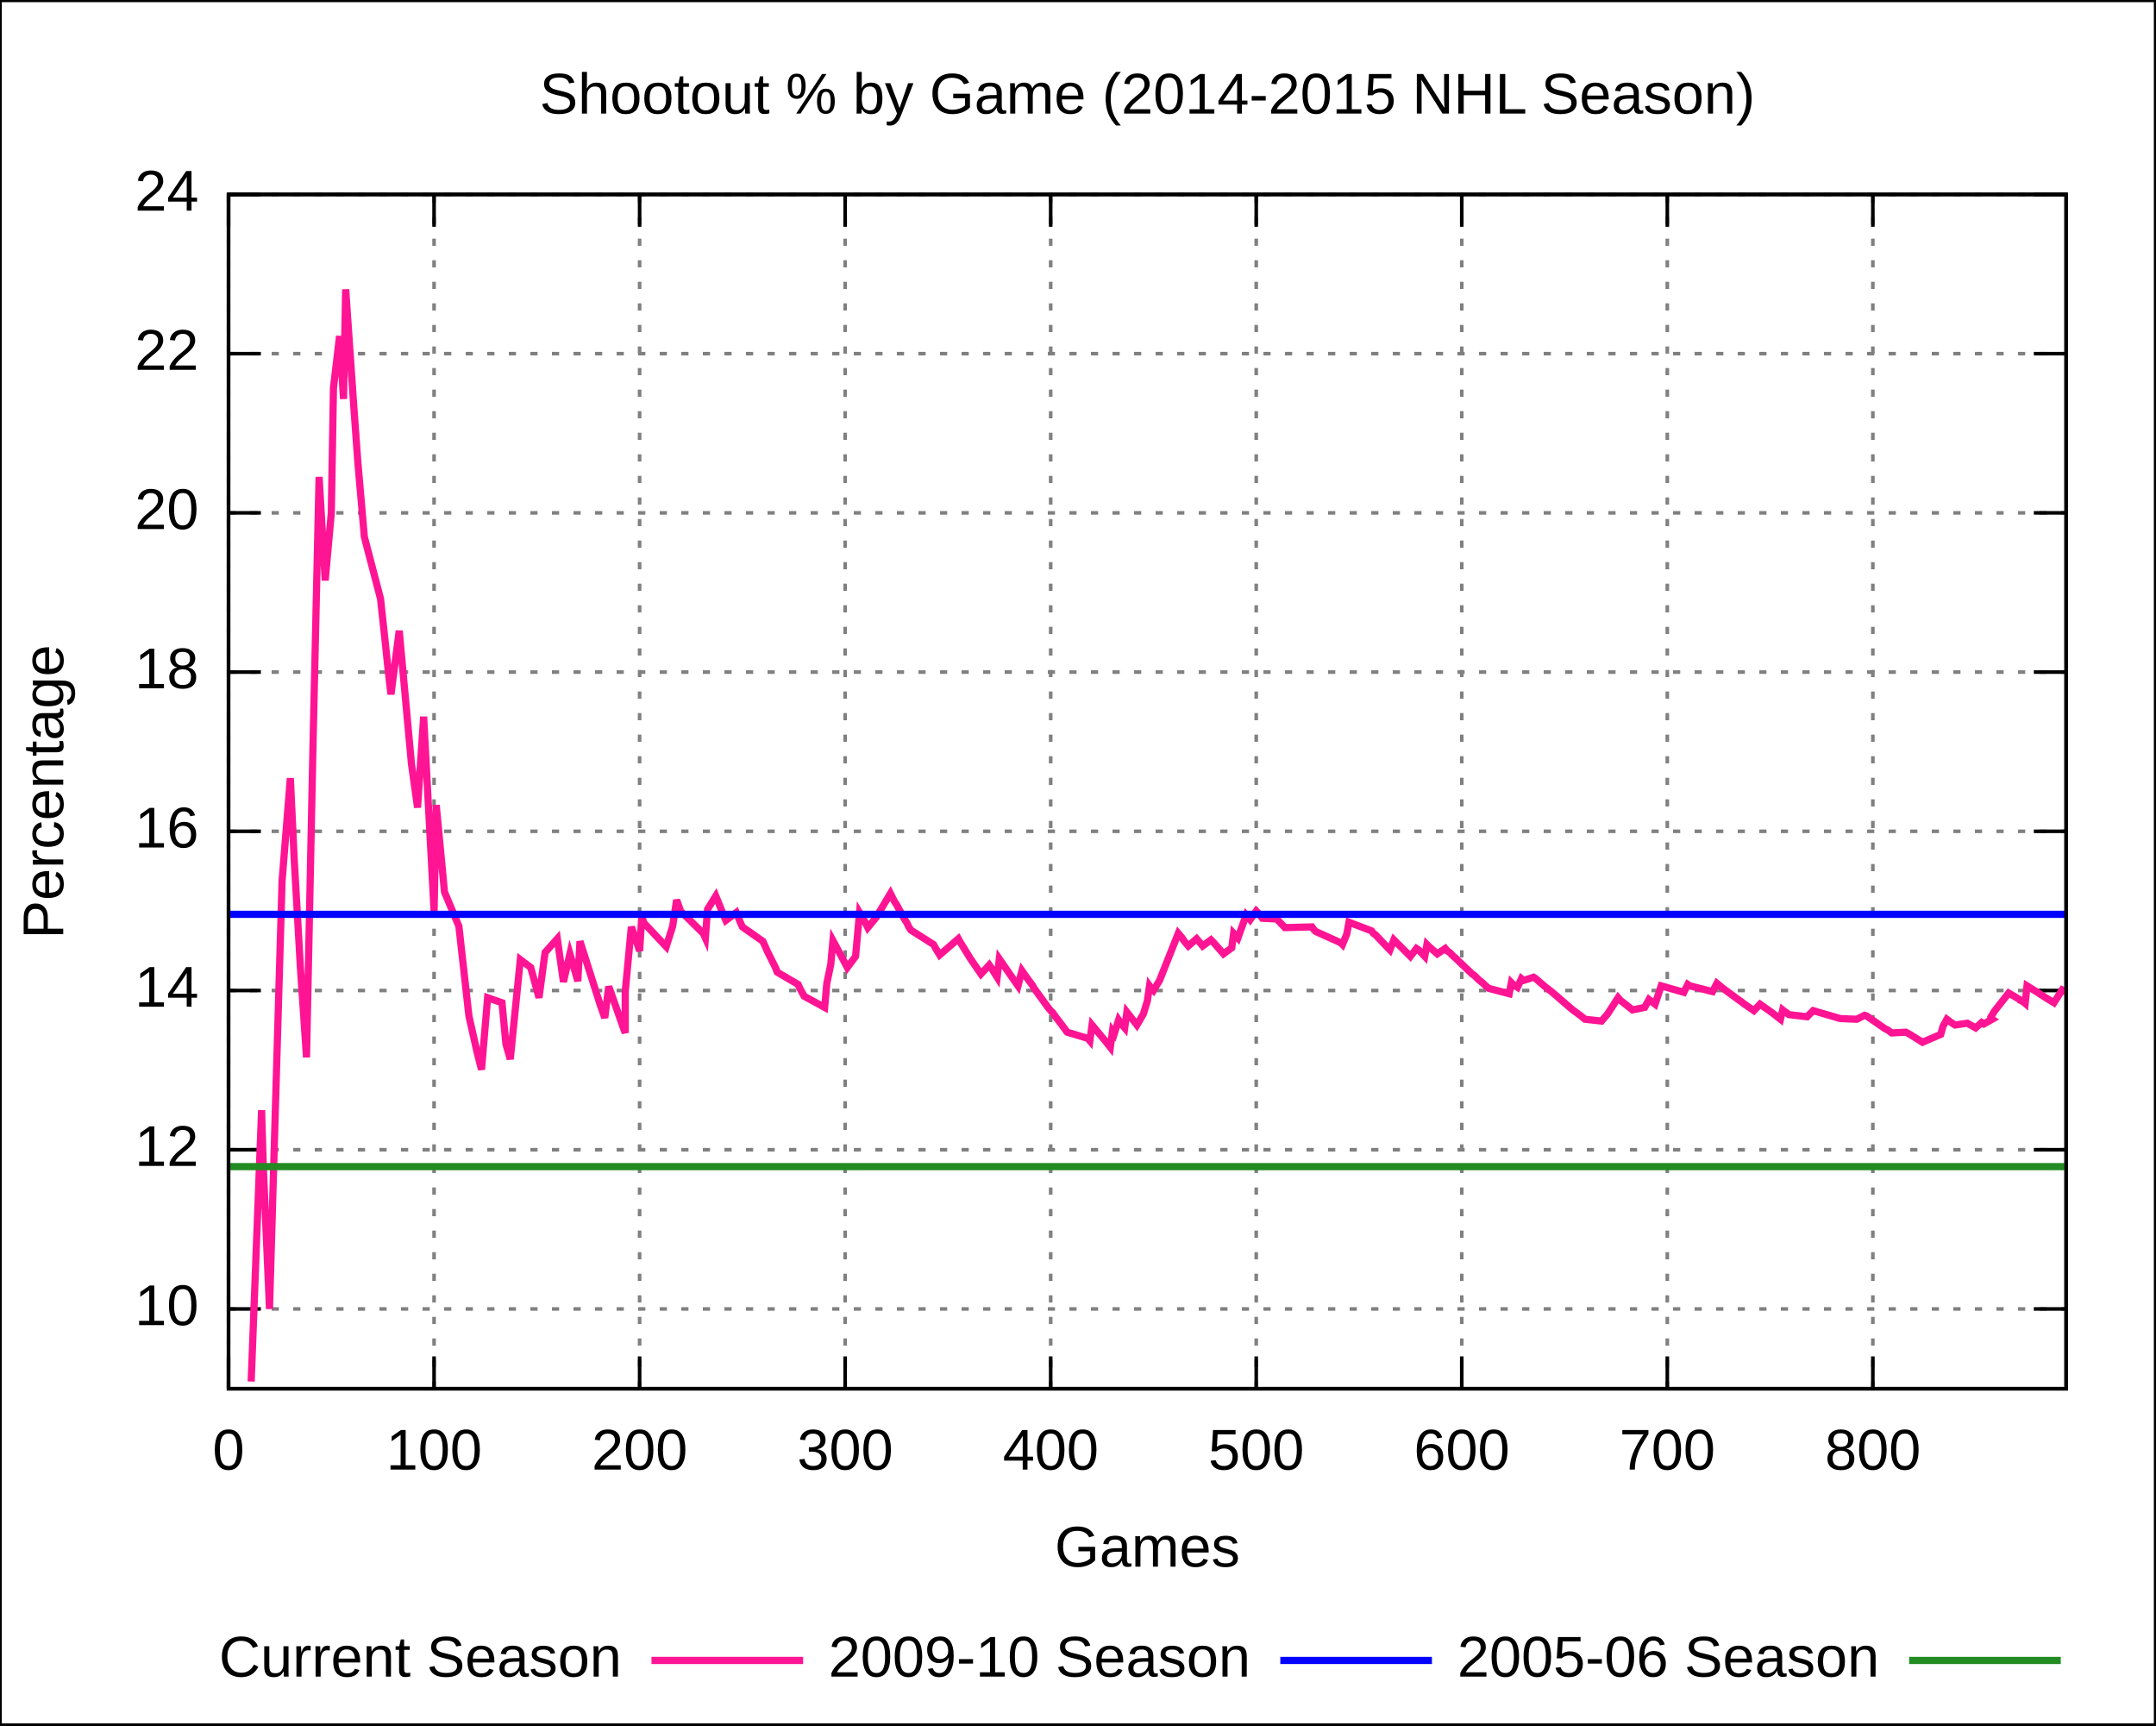
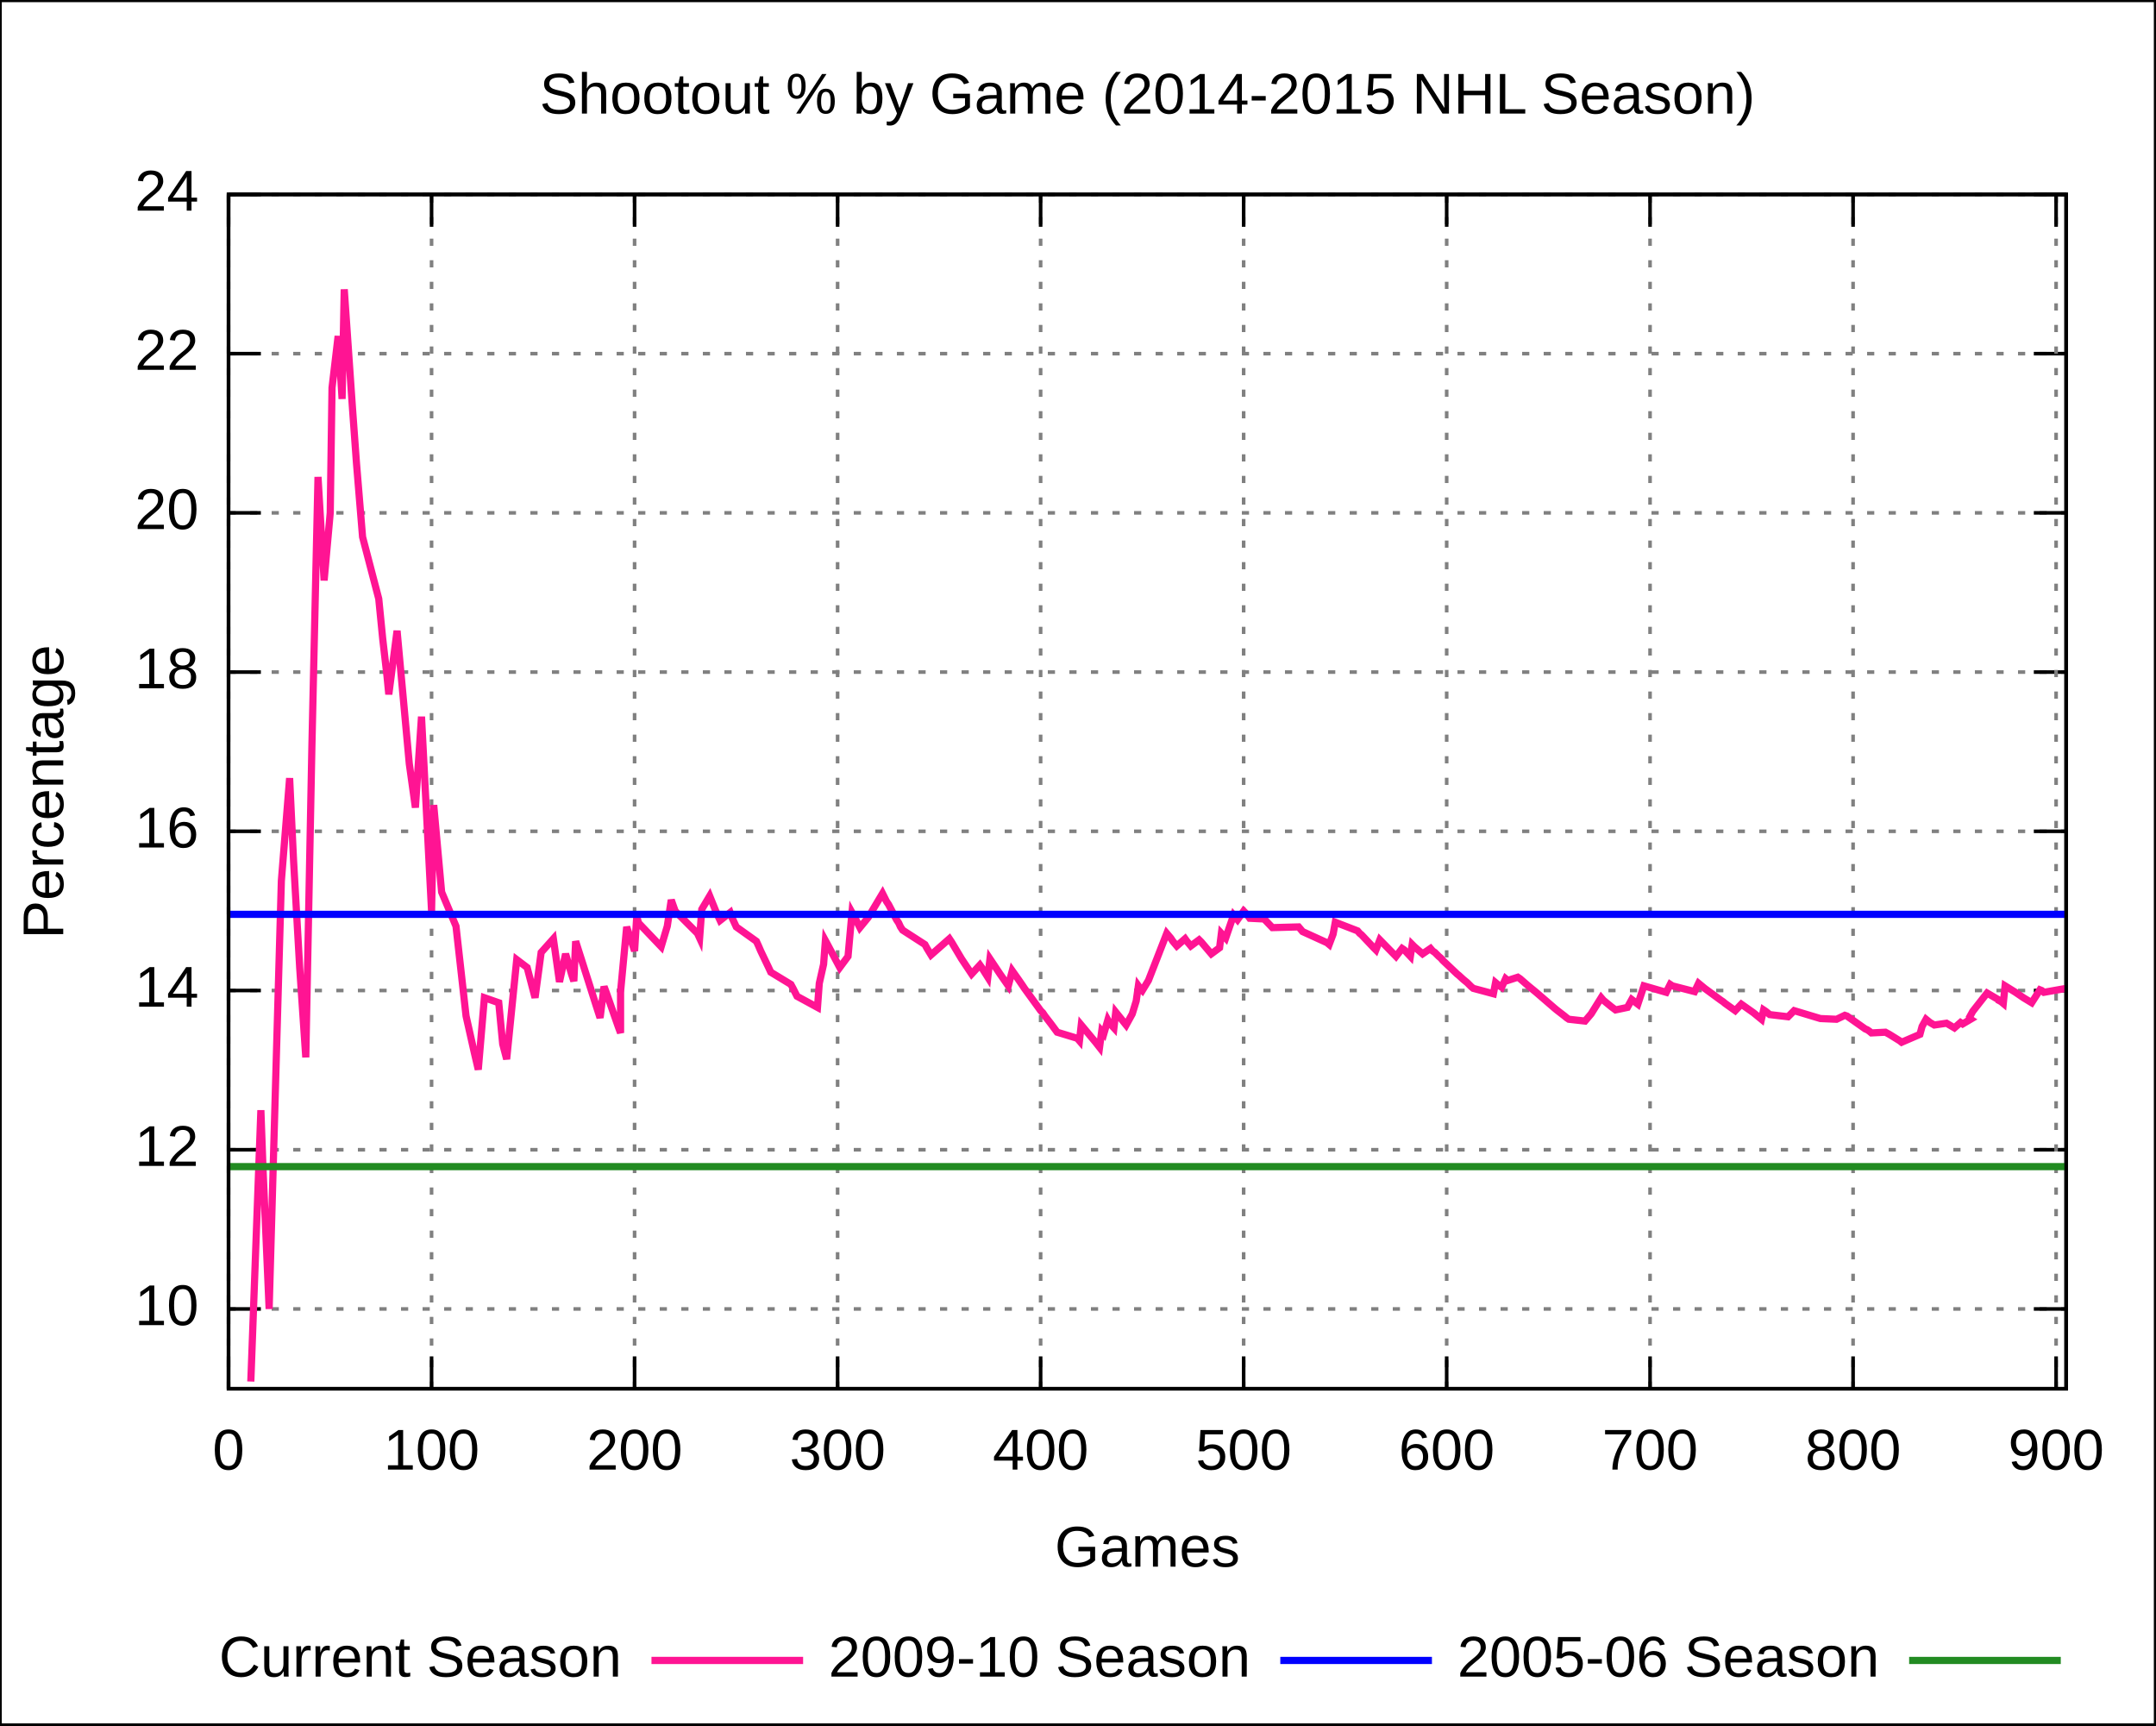
<svg xmlns="http://www.w3.org/2000/svg" xmlns:xlink="http://www.w3.org/1999/xlink" width="600" height="480" viewBox="0 0 600 480">
  <g id="gnuplot_canvas">
    <rect x="0" y="0" width="600" height="480" fill="none" />
    <defs>
      <circle id="gpDot" r="0.5" stroke-width="0.5" />
      <path id="gpPt0" stroke-width="0.222" stroke="currentColor" d="M-1,0 h2 M0,-1 v2" />
      <path id="gpPt1" stroke-width="0.222" stroke="currentColor" d="M-1,-1 L1,1 M1,-1 L-1,1" />
      <path id="gpPt2" stroke-width="0.222" stroke="currentColor" d="M-1,0 L1,0 M0,-1 L0,1 M-1,-1 L1,1 M-1,1 L1,-1" />
      <rect id="gpPt3" stroke-width="0.222" stroke="currentColor" x="-1" y="-1" width="2" height="2" />
      <rect id="gpPt4" stroke-width="0.222" stroke="currentColor" fill="currentColor" x="-1" y="-1" width="2" height="2" />
      <circle id="gpPt5" stroke-width="0.222" stroke="currentColor" cx="0" cy="0" r="1" />
      <use xlink:href="#gpPt5" id="gpPt6" fill="currentColor" stroke="none" />
      <path id="gpPt7" stroke-width="0.222" stroke="currentColor" d="M0,-1.33 L-1.33,0.67 L1.33,0.67 z" />
      <use xlink:href="#gpPt7" id="gpPt8" fill="currentColor" stroke="none" />
      <use xlink:href="#gpPt7" id="gpPt9" stroke="currentColor" transform="rotate(180)" />
      <use xlink:href="#gpPt9" id="gpPt10" fill="currentColor" stroke="none" />
      <use xlink:href="#gpPt3" id="gpPt11" stroke="currentColor" transform="rotate(45)" />
      <use xlink:href="#gpPt11" id="gpPt12" fill="currentColor" stroke="none" />
    </defs>
    <g style="fill:none; color:white; stroke:currentColor; stroke-width:1.00; stroke-linecap:butt; stroke-linejoin:miter">
</g>
    <g style="fill:none; color:black; stroke:currentColor; stroke-width:1.00; stroke-linecap:butt; stroke-linejoin:miter">
      <g style="stroke:none; shape-rendering:crispEdges">
        <polygon fill="rgb(255, 255, 255)" points="0.0,480.0 599.9,480.0 599.9,0.1 0.0,0.1 " />
      </g>
      <path stroke="black" d="M0.0,480.0 L0.0,0.1 L599.9,0.1 L599.9,480.0 L0.0,480.0  " />
    </g>
    <g style="fill:none; color:gray; stroke:currentColor; stroke-width:1.00; stroke-linecap:butt; stroke-linejoin:miter">
      <path stroke="gray" stroke-dasharray=" 2,4" class="gridline" d="M63.6,364.2 L575.0,364.2  " />
    </g>
    <g style="fill:none; color:black; stroke:currentColor; stroke-width:1.00; stroke-linecap:butt; stroke-linejoin:miter">
      <path stroke="black" d="M63.6,364.2 L72.6,364.2 M575.0,364.2 L566.0,364.2  " />
      <g transform="translate(55.3,368.7)" style="stroke:none; fill:black; font-family:Arial; font-size:12.00pt; text-anchor:end">
        <text> 10</text>
      </g>
    </g>
    <g style="fill:none; color:gray; stroke:currentColor; stroke-width:1.00; stroke-linecap:butt; stroke-linejoin:miter">
      <path stroke="gray" stroke-dasharray=" 2,4" class="gridline" d="M63.6,319.9 L575.0,319.9  " />
    </g>
    <g style="fill:none; color:black; stroke:currentColor; stroke-width:1.00; stroke-linecap:butt; stroke-linejoin:miter">
      <path stroke="black" d="M63.6,319.9 L72.6,319.9 M575.0,319.9 L566.0,319.9  " />
      <g transform="translate(55.3,324.4)" style="stroke:none; fill:black; font-family:Arial; font-size:12.00pt; text-anchor:end">
        <text> 12</text>
      </g>
    </g>
    <g style="fill:none; color:gray; stroke:currentColor; stroke-width:1.00; stroke-linecap:butt; stroke-linejoin:miter">
      <path stroke="gray" stroke-dasharray=" 2,4" class="gridline" d="M63.6,275.6 L575.0,275.6  " />
    </g>
    <g style="fill:none; color:black; stroke:currentColor; stroke-width:1.00; stroke-linecap:butt; stroke-linejoin:miter">
      <path stroke="black" d="M63.6,275.6 L72.6,275.6 M575.0,275.6 L566.0,275.6  " />
      <g transform="translate(55.3,280.1)" style="stroke:none; fill:black; font-family:Arial; font-size:12.00pt; text-anchor:end">
        <text> 14</text>
      </g>
    </g>
    <g style="fill:none; color:gray; stroke:currentColor; stroke-width:1.00; stroke-linecap:butt; stroke-linejoin:miter">
      <path stroke="gray" stroke-dasharray=" 2,4" class="gridline" d="M63.6,231.3 L575.0,231.3  " />
    </g>
    <g style="fill:none; color:black; stroke:currentColor; stroke-width:1.00; stroke-linecap:butt; stroke-linejoin:miter">
      <path stroke="black" d="M63.6,231.3 L72.6,231.3 M575.0,231.3 L566.0,231.3  " />
      <g transform="translate(55.3,235.8)" style="stroke:none; fill:black; font-family:Arial; font-size:12.00pt; text-anchor:end">
        <text> 16</text>
      </g>
    </g>
    <g style="fill:none; color:gray; stroke:currentColor; stroke-width:1.00; stroke-linecap:butt; stroke-linejoin:miter">
      <path stroke="gray" stroke-dasharray=" 2,4" class="gridline" d="M63.6,187.0 L575.0,187.0  " />
    </g>
    <g style="fill:none; color:black; stroke:currentColor; stroke-width:1.00; stroke-linecap:butt; stroke-linejoin:miter">
      <path stroke="black" d="M63.6,187.0 L72.6,187.0 M575.0,187.0 L566.0,187.0  " />
      <g transform="translate(55.3,191.5)" style="stroke:none; fill:black; font-family:Arial; font-size:12.00pt; text-anchor:end">
        <text> 18</text>
      </g>
    </g>
    <g style="fill:none; color:gray; stroke:currentColor; stroke-width:1.00; stroke-linecap:butt; stroke-linejoin:miter">
      <path stroke="gray" stroke-dasharray=" 2,4" class="gridline" d="M63.6,142.7 L575.0,142.7  " />
    </g>
    <g style="fill:none; color:black; stroke:currentColor; stroke-width:1.00; stroke-linecap:butt; stroke-linejoin:miter">
      <path stroke="black" d="M63.6,142.7 L72.6,142.7 M575.0,142.7 L566.0,142.7  " />
      <g transform="translate(55.3,147.2)" style="stroke:none; fill:black; font-family:Arial; font-size:12.00pt; text-anchor:end">
        <text> 20</text>
      </g>
    </g>
    <g style="fill:none; color:gray; stroke:currentColor; stroke-width:1.00; stroke-linecap:butt; stroke-linejoin:miter">
      <path stroke="gray" stroke-dasharray=" 2,4" class="gridline" d="M63.6,98.4 L575.0,98.4  " />
    </g>
    <g style="fill:none; color:black; stroke:currentColor; stroke-width:1.00; stroke-linecap:butt; stroke-linejoin:miter">
      <path stroke="black" d="M63.6,98.4 L72.6,98.4 M575.0,98.4 L566.0,98.4  " />
      <g transform="translate(55.3,102.9)" style="stroke:none; fill:black; font-family:Arial; font-size:12.00pt; text-anchor:end">
        <text> 22</text>
      </g>
    </g>
    <g style="fill:none; color:gray; stroke:currentColor; stroke-width:1.00; stroke-linecap:butt; stroke-linejoin:miter">
      <path stroke="gray" stroke-dasharray=" 2,4" class="gridline" d="M63.6,54.1 L575.0,54.1  " />
    </g>
    <g style="fill:none; color:black; stroke:currentColor; stroke-width:1.00; stroke-linecap:butt; stroke-linejoin:miter">
      <path stroke="black" d="M63.6,54.1 L72.6,54.1 M575.0,54.1 L566.0,54.1  " />
      <g transform="translate(55.3,58.6)" style="stroke:none; fill:black; font-family:Arial; font-size:12.00pt; text-anchor:end">
        <text> 24</text>
      </g>
    </g>
    <g style="fill:none; color:gray; stroke:currentColor; stroke-width:1.00; stroke-linecap:butt; stroke-linejoin:miter">
      <path stroke="gray" stroke-dasharray=" 2,4" class="gridline" d="M63.6,386.4 L63.6,54.1  " />
    </g>
    <g style="fill:none; color:black; stroke:currentColor; stroke-width:1.00; stroke-linecap:butt; stroke-linejoin:miter">
      <path stroke="black" d="M63.6,386.4 L63.6,377.4 M63.6,54.1 L63.6,63.1  " />
      <g transform="translate(63.6,408.9)" style="stroke:none; fill:black; font-family:Arial; font-size:12.00pt; text-anchor:middle">
        <text> 0</text>
      </g>
    </g>
    <g style="fill:none; color:gray; stroke:currentColor; stroke-width:1.00; stroke-linecap:butt; stroke-linejoin:miter">
-       <path stroke="gray" stroke-dasharray=" 2,4" class="gridline" d="M120.8,386.4 L120.8,54.1  " />
-     </g>
-     <g style="fill:none; color:black; stroke:currentColor; stroke-width:1.00; stroke-linecap:butt; stroke-linejoin:miter">
-       <path stroke="black" d="M120.8,386.4 L120.8,377.4 M120.8,54.1 L120.8,63.1  " />
-       <g transform="translate(120.8,408.9)" style="stroke:none; fill:black; font-family:Arial; font-size:12.00pt; text-anchor:middle">
+       <path stroke="gray" stroke-dasharray=" 2,4" class="gridline" d="M120.1,386.4 L120.1,54.1  " />
+     </g>
+     <g style="fill:none; color:black; stroke:currentColor; stroke-width:1.00; stroke-linecap:butt; stroke-linejoin:miter">
+       <path stroke="black" d="M120.1,386.4 L120.1,377.4 M120.1,54.1 L120.1,63.1  " />
+       <g transform="translate(120.1,408.9)" style="stroke:none; fill:black; font-family:Arial; font-size:12.00pt; text-anchor:middle">
        <text> 100</text>
      </g>
    </g>
    <g style="fill:none; color:gray; stroke:currentColor; stroke-width:1.00; stroke-linecap:butt; stroke-linejoin:miter">
-       <path stroke="gray" stroke-dasharray=" 2,4" class="gridline" d="M178.0,386.4 L178.0,54.1  " />
-     </g>
-     <g style="fill:none; color:black; stroke:currentColor; stroke-width:1.00; stroke-linecap:butt; stroke-linejoin:miter">
-       <path stroke="black" d="M178.0,386.4 L178.0,377.4 M178.0,54.1 L178.0,63.1  " />
-       <g transform="translate(178.0,408.9)" style="stroke:none; fill:black; font-family:Arial; font-size:12.00pt; text-anchor:middle">
+       <path stroke="gray" stroke-dasharray=" 2,4" class="gridline" d="M176.6,386.4 L176.6,54.1  " />
+     </g>
+     <g style="fill:none; color:black; stroke:currentColor; stroke-width:1.00; stroke-linecap:butt; stroke-linejoin:miter">
+       <path stroke="black" d="M176.6,386.4 L176.6,377.4 M176.6,54.1 L176.6,63.1  " />
+       <g transform="translate(176.6,408.9)" style="stroke:none; fill:black; font-family:Arial; font-size:12.00pt; text-anchor:middle">
        <text> 200</text>
      </g>
    </g>
    <g style="fill:none; color:gray; stroke:currentColor; stroke-width:1.00; stroke-linecap:butt; stroke-linejoin:miter">
-       <path stroke="gray" stroke-dasharray=" 2,4" class="gridline" d="M235.2,386.4 L235.2,54.1  " />
-     </g>
-     <g style="fill:none; color:black; stroke:currentColor; stroke-width:1.00; stroke-linecap:butt; stroke-linejoin:miter">
-       <path stroke="black" d="M235.2,386.4 L235.2,377.4 M235.2,54.1 L235.2,63.1  " />
-       <g transform="translate(235.2,408.9)" style="stroke:none; fill:black; font-family:Arial; font-size:12.00pt; text-anchor:middle">
+       <path stroke="gray" stroke-dasharray=" 2,4" class="gridline" d="M233.1,386.4 L233.1,54.1  " />
+     </g>
+     <g style="fill:none; color:black; stroke:currentColor; stroke-width:1.00; stroke-linecap:butt; stroke-linejoin:miter">
+       <path stroke="black" d="M233.1,386.4 L233.1,377.4 M233.1,54.1 L233.1,63.1  " />
+       <g transform="translate(233.1,408.9)" style="stroke:none; fill:black; font-family:Arial; font-size:12.00pt; text-anchor:middle">
        <text> 300</text>
      </g>
    </g>
    <g style="fill:none; color:gray; stroke:currentColor; stroke-width:1.00; stroke-linecap:butt; stroke-linejoin:miter">
-       <path stroke="gray" stroke-dasharray=" 2,4" class="gridline" d="M292.4,386.4 L292.4,54.1  " />
-     </g>
-     <g style="fill:none; color:black; stroke:currentColor; stroke-width:1.00; stroke-linecap:butt; stroke-linejoin:miter">
-       <path stroke="black" d="M292.4,386.4 L292.4,377.4 M292.4,54.1 L292.4,63.1  " />
-       <g transform="translate(292.4,408.9)" style="stroke:none; fill:black; font-family:Arial; font-size:12.00pt; text-anchor:middle">
+       <path stroke="gray" stroke-dasharray=" 2,4" class="gridline" d="M289.6,386.4 L289.6,54.1  " />
+     </g>
+     <g style="fill:none; color:black; stroke:currentColor; stroke-width:1.00; stroke-linecap:butt; stroke-linejoin:miter">
+       <path stroke="black" d="M289.6,386.4 L289.6,377.4 M289.6,54.1 L289.6,63.1  " />
+       <g transform="translate(289.6,408.9)" style="stroke:none; fill:black; font-family:Arial; font-size:12.00pt; text-anchor:middle">
        <text> 400</text>
      </g>
    </g>
    <g style="fill:none; color:gray; stroke:currentColor; stroke-width:1.00; stroke-linecap:butt; stroke-linejoin:miter">
-       <path stroke="gray" stroke-dasharray=" 2,4" class="gridline" d="M349.6,386.4 L349.6,54.1  " />
-     </g>
-     <g style="fill:none; color:black; stroke:currentColor; stroke-width:1.00; stroke-linecap:butt; stroke-linejoin:miter">
-       <path stroke="black" d="M349.6,386.4 L349.6,377.4 M349.6,54.1 L349.6,63.1  " />
-       <g transform="translate(349.6,408.9)" style="stroke:none; fill:black; font-family:Arial; font-size:12.00pt; text-anchor:middle">
+       <path stroke="gray" stroke-dasharray=" 2,4" class="gridline" d="M346.1,386.4 L346.1,54.1  " />
+     </g>
+     <g style="fill:none; color:black; stroke:currentColor; stroke-width:1.00; stroke-linecap:butt; stroke-linejoin:miter">
+       <path stroke="black" d="M346.1,386.4 L346.1,377.4 M346.1,54.1 L346.1,63.1  " />
+       <g transform="translate(346.1,408.9)" style="stroke:none; fill:black; font-family:Arial; font-size:12.00pt; text-anchor:middle">
        <text> 500</text>
      </g>
    </g>
    <g style="fill:none; color:gray; stroke:currentColor; stroke-width:1.00; stroke-linecap:butt; stroke-linejoin:miter">
-       <path stroke="gray" stroke-dasharray=" 2,4" class="gridline" d="M406.8,386.4 L406.8,54.1  " />
-     </g>
-     <g style="fill:none; color:black; stroke:currentColor; stroke-width:1.00; stroke-linecap:butt; stroke-linejoin:miter">
-       <path stroke="black" d="M406.8,386.4 L406.8,377.4 M406.8,54.1 L406.8,63.1  " />
-       <g transform="translate(406.8,408.9)" style="stroke:none; fill:black; font-family:Arial; font-size:12.00pt; text-anchor:middle">
+       <path stroke="gray" stroke-dasharray=" 2,4" class="gridline" d="M402.6,386.4 L402.6,54.1  " />
+     </g>
+     <g style="fill:none; color:black; stroke:currentColor; stroke-width:1.00; stroke-linecap:butt; stroke-linejoin:miter">
+       <path stroke="black" d="M402.6,386.4 L402.6,377.4 M402.6,54.1 L402.6,63.1  " />
+       <g transform="translate(402.6,408.9)" style="stroke:none; fill:black; font-family:Arial; font-size:12.00pt; text-anchor:middle">
        <text> 600</text>
      </g>
    </g>
    <g style="fill:none; color:gray; stroke:currentColor; stroke-width:1.00; stroke-linecap:butt; stroke-linejoin:miter">
-       <path stroke="gray" stroke-dasharray=" 2,4" class="gridline" d="M464.0,386.4 L464.0,54.1  " />
-     </g>
-     <g style="fill:none; color:black; stroke:currentColor; stroke-width:1.00; stroke-linecap:butt; stroke-linejoin:miter">
-       <path stroke="black" d="M464.0,386.4 L464.0,377.4 M464.0,54.1 L464.0,63.1  " />
-       <g transform="translate(464.0,408.9)" style="stroke:none; fill:black; font-family:Arial; font-size:12.00pt; text-anchor:middle">
+       <path stroke="gray" stroke-dasharray=" 2,4" class="gridline" d="M459.2,386.4 L459.2,54.1  " />
+     </g>
+     <g style="fill:none; color:black; stroke:currentColor; stroke-width:1.00; stroke-linecap:butt; stroke-linejoin:miter">
+       <path stroke="black" d="M459.2,386.4 L459.2,377.4 M459.2,54.1 L459.2,63.1  " />
+       <g transform="translate(459.2,408.9)" style="stroke:none; fill:black; font-family:Arial; font-size:12.00pt; text-anchor:middle">
        <text> 700</text>
      </g>
    </g>
    <g style="fill:none; color:gray; stroke:currentColor; stroke-width:1.00; stroke-linecap:butt; stroke-linejoin:miter">
-       <path stroke="gray" stroke-dasharray=" 2,4" class="gridline" d="M521.2,386.4 L521.2,54.1  " />
-     </g>
-     <g style="fill:none; color:black; stroke:currentColor; stroke-width:1.00; stroke-linecap:butt; stroke-linejoin:miter">
-       <path stroke="black" d="M521.2,386.4 L521.2,377.4 M521.2,54.1 L521.2,63.1  " />
-       <g transform="translate(521.2,408.9)" style="stroke:none; fill:black; font-family:Arial; font-size:12.00pt; text-anchor:middle">
+       <path stroke="gray" stroke-dasharray=" 2,4" class="gridline" d="M515.7,386.4 L515.7,54.1  " />
+     </g>
+     <g style="fill:none; color:black; stroke:currentColor; stroke-width:1.00; stroke-linecap:butt; stroke-linejoin:miter">
+       <path stroke="black" d="M515.7,386.4 L515.7,377.4 M515.7,54.1 L515.7,63.1  " />
+       <g transform="translate(515.7,408.9)" style="stroke:none; fill:black; font-family:Arial; font-size:12.00pt; text-anchor:middle">
        <text> 800</text>
+       </g>
+     </g>
+     <g style="fill:none; color:gray; stroke:currentColor; stroke-width:1.00; stroke-linecap:butt; stroke-linejoin:miter">
+       <path stroke="gray" stroke-dasharray=" 2,4" class="gridline" d="M572.2,386.4 L572.2,54.1  " />
+     </g>
+     <g style="fill:none; color:black; stroke:currentColor; stroke-width:1.00; stroke-linecap:butt; stroke-linejoin:miter">
+       <path stroke="black" d="M572.2,386.4 L572.2,377.4 M572.2,54.1 L572.2,63.1  " />
+       <g transform="translate(572.2,408.9)" style="stroke:none; fill:black; font-family:Arial; font-size:12.00pt; text-anchor:middle">
+         <text> 900</text>
      </g>
      <path stroke="black" d="M63.6,54.1 L63.6,386.4 L575.0,386.4 L575.0,54.1 L63.6,54.1 Z  " />
      <g transform="translate(17.6,220.3) rotate(270)" style="stroke:none; fill:black; font-family:Arial; font-size:12.00pt; text-anchor:middle">
        <text>Percentage</text>
      </g>
      <g transform="translate(319.3,435.9)" style="stroke:none; fill:black; font-family:Arial; font-size:12.00pt; text-anchor:middle">
        <text>Games</text>
      </g>
      <g transform="translate(319.3,31.6)" style="stroke:none; fill:black; font-family:Arial; font-size:12.00pt; text-anchor:middle">
        <text>Shootout % by Game (2014-2015 NHL Season)</text>
      </g>
    </g>
    <g id="gnuplot_plot_1">
      <g style="fill:none; color:white; stroke:black; stroke-width:2.00; stroke-linecap:butt; stroke-linejoin:miter">
</g>
      <g style="fill:none; color:red; stroke:currentColor; stroke-width:2.00; stroke-linecap:butt; stroke-linejoin:miter">
        <g transform="translate(173.0,466.5)" style="stroke:none; fill:black; font-family:Arial; font-size:12.00pt; text-anchor:end">
          <text>Current Season</text>
        </g>
-         <path stroke="rgb(255,  20, 147)" d="M181.3,462.0 L223.5,462.0 M69.9,384.4 L72.8,308.9 L73.3,325.3 L75.0,364.2 L78.5,245.1 L80.8,216.5    L81.9,239.5 L83.6,269.2 L85.3,294.2 L87.1,207.6 L88.8,132.7 L90.5,161.5 L92.2,142.7 L92.8,107.9    L94.5,93.5 L95.6,111.0 L96.2,80.5 L98.5,113.7 L99.6,128.8 L101.4,149.4 L105.9,166.6 L107.1,177.7    L108.2,188.1 L108.8,193.2 L111.1,175.5 L114.5,212.5 L116.2,224.7 L117.9,199.4 L120.8,253.5 L121.4,224.0    L123.7,248.2 L127.7,257.7 L130.5,282.7 L132.8,292.9 L134.0,297.6 L135.7,277.6 L139.7,279.0 L140.8,290.5    L142.0,294.7 L144.8,267.0 L147.7,269.2 L150.0,277.6 L151.7,265.0 L155.1,261.2 L156.8,273.2 L158.6,265.4    L159.7,269.2 L160.3,271.2 L160.8,273.0 L161.4,261.9 L167.1,279.8 L168.3,283.2 L169.4,274.5 L170.0,276.1    L173.4,285.8 L174.0,287.4 L174.0,275.9 L175.7,257.9 L176.9,261.2 L178.0,264.6 L178.6,255.0 L179.2,256.8    L185.4,263.4 L187.2,257.7 L188.3,250.4 L189.4,253.5 L195.7,259.7 L196.3,261.0 L196.9,253.0 L199.2,249.3    L200.9,253.5 L202.0,256.1 L204.9,253.9 L205.5,255.3 L206.0,256.6 L206.6,257.9 L212.3,261.9 L212.9,263.2    L213.5,264.6 L215.8,269.2 L216.3,270.5 L222.1,273.9 L222.6,275.0 L223.8,277.2 L229.5,280.3 L230.1,273.6    L231.2,268.3 L231.8,261.7 L232.4,262.8 L235.8,269.2 L238.1,266.1 L239.2,253.9 L240.4,255.9 L241.5,258.1    L243.8,255.3 L247.8,248.6 L248.9,250.8 L249.5,251.7 L251.8,255.9 L252.4,256.8 L252.9,257.9 L253.5,258.8    L259.8,262.8 L260.4,263.9 L261.5,265.7 L266.7,261.2 L267.2,262.1 L270.1,266.8 L273.0,271.0 L275.3,268.5    L275.8,269.2 L277.5,271.9 L278.1,266.8 L281.0,271.0 L283.3,274.3 L284.4,270.1 L286.1,272.5 L287.3,274.1    L287.8,275.0 L291.8,280.5 L292.4,281.2 L293.0,281.8 L293.6,282.7 L295.3,284.9 L297.0,287.2 L302.7,288.9    L303.3,289.6 L303.9,285.2 L307.9,290.0 L309.0,291.4 L309.6,286.9 L310.1,287.6 L311.3,283.8 L311.9,284.7    L313.0,286.0 L313.6,281.6 L316.4,285.2 L318.2,282.1 L319.3,278.5 L319.9,274.3 L320.4,275.0 L321.0,275.6    L322.7,272.8 L327.9,259.7 L329.0,261.0 L329.6,261.9 L330.7,263.2 L333.0,261.2 L333.6,261.9 L334.2,262.6    L334.7,263.2 L337.0,261.5 L337.6,262.1 L340.5,265.4 L342.8,263.7 L343.3,259.7 L344.5,261.0 L346.8,254.6    L347.9,255.9 L349.6,253.5 L350.2,254.1 L350.8,254.8 L351.3,255.5 L355.3,255.7 L357.6,258.1 L365.1,257.9    L365.6,258.6 L366.2,259.2 L373.1,262.3 L373.6,262.8 L374.8,259.9 L375.4,256.6 L381.7,259.0 L382.2,259.7    L382.8,260.1 L386.2,263.7 L386.8,264.3 L387.9,261.5 L392.5,266.1 L394.2,263.9 L394.8,264.3 L396.5,266.1    L397.1,262.8 L397.7,263.4 L400.0,265.4 L402.2,263.9 L402.8,264.6 L403.4,265.0 L404.5,266.1 L405.1,266.6    L405.7,267.2 L409.7,271.0 L410.3,271.4 L411.4,272.5 L412.5,273.4 L413.7,274.5 L414.3,275.0 L420.0,276.5    L420.6,273.4 L421.1,273.9 L421.7,274.3 L422.3,274.7 L423.4,272.3 L424.0,272.8 L426.8,271.9 L427.4,272.3    L429.7,274.3 L432.0,276.1 L437.1,280.5 L437.7,281.0 L440.0,282.7 L440.6,283.2 L441.1,283.6 L445.7,284.1    L447.4,282.1 L450.3,277.6 L450.9,278.3 L453.2,280.1 L454.3,281.0 L457.7,280.3 L458.9,278.1 L460.6,279.4    L462.3,274.3 L468.6,276.1 L469.7,273.9 L470.3,274.3 L476.6,275.9 L477.8,273.6 L479.5,275.0 L484.0,278.3    L484.6,278.7 L485.2,279.2 L488.1,281.2 L489.8,279.4 L493.2,281.8 L495.5,283.6 L496.1,281.0 L496.6,281.4    L497.2,281.8 L497.8,282.3 L502.9,282.9 L504.6,281.2 L512.1,283.4 L516.7,283.6 L518.9,282.5 L519.5,282.7    L524.7,286.3 L525.2,286.5 L525.8,286.9 L526.4,287.4 L530.4,287.2 L531.5,287.8 L534.4,289.6 L535.0,290.0    L540.1,287.8 L540.7,285.6 L541.8,283.6 L543.0,284.5 L544.1,285.2 L547.5,284.7 L549.8,286.0 L551.5,284.5    L552.1,284.9 L554.4,283.6 L553.3,282.9 L553.8,283.4 L555.0,281.4 L559.0,276.3 L562.4,278.3 L561.8,278.1    L563.0,278.7 L563.6,279.2 L564.1,274.3 L567.0,276.1 L569.3,277.6 L571.6,279.0 L573.9,275.4 L574.4,275.6    L575.0,276.1  " />
+         <path stroke="rgb(255,  20, 147)" d="M181.3,462.0 L223.5,462.0 M69.8,384.4 L72.6,308.9 L73.2,325.3 L74.9,364.2 L78.3,245.1 L80.6,216.5    L81.7,239.5 L83.4,269.2 L85.1,294.2 L86.8,207.6 L88.5,132.7 L90.2,161.5 L91.9,142.7 L92.4,107.9    L94.1,93.5 L95.2,111.0 L95.8,80.5 L98.1,113.7 L99.2,128.8 L100.9,149.4 L105.4,166.6 L106.5,177.7    L107.7,188.1 L108.2,193.2 L110.5,175.5 L113.9,212.5 L115.6,224.7 L117.3,199.4 L120.1,253.5 L120.7,224.0    L122.9,248.2 L126.9,257.7 L129.7,282.7 L132.0,292.9 L133.1,297.6 L134.8,277.6 L138.8,279.0 L139.9,290.5    L141.0,294.7 L143.8,267.0 L146.7,269.2 L148.9,277.6 L150.6,265.0 L154.0,261.2 L155.7,273.2 L157.4,265.4    L158.5,269.2 L159.1,271.2 L159.7,273.0 L160.2,261.9 L165.9,279.8 L167.0,283.2 L168.1,274.5 L168.7,276.1    L172.1,285.8 L172.7,287.4 L172.7,275.9 L174.4,257.9 L175.5,261.2 L176.6,264.6 L177.2,255.0 L177.7,256.8    L184.0,263.4 L185.7,257.7 L186.8,250.4 L187.9,253.5 L194.1,259.7 L194.7,261.0 L195.3,253.0 L197.5,249.3    L199.2,253.5 L200.4,256.1 L203.2,253.9 L203.7,255.3 L204.3,256.6 L204.9,257.9 L210.5,261.9 L211.1,263.2    L211.7,264.6 L213.9,269.2 L214.5,270.5 L220.1,273.9 L220.7,275.0 L221.8,277.2 L227.5,280.3 L228.0,273.6    L229.2,268.3 L229.7,261.7 L230.3,262.8 L233.7,269.2 L236.0,266.1 L237.1,253.9 L238.2,255.9 L239.3,258.1    L241.6,255.3 L245.6,248.6 L246.7,250.8 L247.3,251.7 L249.5,255.9 L250.1,256.8 L250.6,257.9 L251.2,258.8    L257.4,262.8 L258.0,263.9 L259.1,265.7 L264.2,261.2 L264.8,262.1 L267.6,266.8 L270.4,271.0 L272.7,268.5    L273.2,269.2 L274.9,271.9 L275.5,266.8 L278.3,271.0 L280.6,274.3 L281.7,270.1 L283.4,272.5 L284.5,274.1    L285.1,275.0 L289.1,280.5 L289.6,281.2 L290.2,281.8 L290.8,282.7 L292.5,284.9 L294.2,287.2 L299.8,288.9    L300.4,289.6 L300.9,285.2 L304.9,290.0 L306.0,291.4 L306.6,286.9 L307.2,287.6 L308.3,283.8 L308.8,284.7    L310.0,286.0 L310.5,281.6 L313.4,285.2 L315.1,282.1 L316.2,278.5 L316.8,274.3 L317.3,275.0 L317.9,275.6    L319.6,272.8 L324.7,259.7 L325.8,261.0 L326.4,261.9 L327.5,263.2 L329.8,261.2 L330.3,261.9 L330.9,262.6    L331.4,263.2 L333.7,261.5 L334.3,262.1 L337.1,265.4 L339.4,263.7 L339.9,259.7 L341.1,261.0 L343.3,254.6    L344.4,255.9 L346.1,253.5 L346.7,254.1 L347.3,254.8 L347.8,255.5 L351.8,255.7 L354.1,258.1 L361.4,257.9    L362.0,258.6 L362.5,259.2 L369.3,262.3 L369.9,262.8 L371.0,259.9 L371.6,256.6 L377.8,259.0 L378.4,259.7    L378.9,260.1 L382.3,263.7 L382.9,264.3 L384.0,261.5 L388.5,266.1 L390.2,263.9 L390.8,264.3 L392.5,266.1    L393.0,262.8 L393.6,263.4 L395.9,265.4 L398.1,263.9 L398.7,264.6 L399.3,265.0 L400.4,266.1 L401.0,266.6    L401.5,267.2 L405.5,271.0 L406.0,271.4 L407.2,272.5 L408.3,273.4 L409.4,274.5 L410.0,275.0 L415.6,276.5    L416.2,273.4 L416.8,273.9 L417.3,274.3 L417.9,274.7 L419.0,272.3 L419.6,272.8 L422.4,271.9 L423.0,272.3    L425.3,274.3 L427.5,276.1 L432.6,280.5 L433.2,281.0 L435.4,282.7 L436.0,283.2 L436.6,283.6 L441.1,284.1    L442.8,282.1 L445.6,277.6 L446.2,278.3 L448.4,280.1 L449.6,281.0 L452.9,280.3 L454.1,278.1 L455.8,279.4    L457.5,274.3 L463.7,276.1 L464.8,273.9 L465.4,274.3 L471.6,275.9 L472.7,273.6 L474.4,275.0 L478.9,278.3    L479.5,278.7 L480.1,279.2 L482.9,281.2 L484.6,279.4 L488.0,281.8 L490.2,283.6 L490.8,281.0 L491.4,281.4    L491.9,281.8 L492.5,282.3 L497.6,282.9 L499.3,281.2 L506.6,283.4 L511.1,283.6 L513.4,282.5 L514.0,282.7    L519.1,286.3 L519.6,286.5 L520.2,286.9 L520.8,287.4 L524.7,287.2 L525.8,287.8 L528.7,289.6 L529.2,290.0    L534.3,287.8 L534.9,285.6 L536.0,283.6 L537.1,284.5 L538.3,285.2 L541.7,284.7 L543.9,286.0 L545.6,284.5    L546.2,284.9 L548.4,283.6 L547.3,282.9 L547.9,283.4 L549.0,281.4 L553.0,276.3 L556.4,278.3 L555.8,278.1    L556.9,278.7 L557.5,279.2 L558.0,274.3 L560.9,276.1 L563.1,277.6 L565.4,279.0 L567.7,275.4 L568.2,275.6    L568.8,276.1 L575.0,275.0  " />
      </g>
    </g>
    <g id="gnuplot_plot_2">
      <g style="fill:none; color:green; stroke:currentColor; stroke-width:2.00; stroke-linecap:butt; stroke-linejoin:miter">
        <g transform="translate(348.0,466.5)" style="stroke:none; fill:black; font-family:Arial; font-size:12.00pt; text-anchor:end">
          <text>2009-10 Season</text>
        </g>
        <path stroke="rgb(  0,   0, 255)" d="M356.3,462.0 L398.5,462.0 M63.6,254.4 L68.8,254.4 L73.9,254.4 L79.1,254.4 L84.3,254.4 L89.4,254.4    L94.6,254.4 L99.8,254.4 L104.9,254.4 L110.1,254.4 L115.3,254.4 L120.4,254.4 L125.6,254.4 L130.8,254.4    L135.9,254.4 L141.1,254.4 L146.3,254.4 L151.4,254.4 L156.6,254.4 L161.7,254.4 L166.9,254.4 L172.1,254.4    L177.2,254.4 L182.4,254.4 L187.6,254.4 L192.7,254.4 L197.9,254.4 L203.1,254.4 L208.2,254.4 L213.4,254.4    L218.6,254.4 L223.7,254.4 L228.9,254.4 L234.1,254.4 L239.2,254.4 L244.4,254.4 L249.6,254.4 L254.7,254.4    L259.9,254.4 L265.1,254.4 L270.2,254.4 L275.4,254.4 L280.6,254.4 L285.7,254.4 L290.9,254.4 L296.1,254.4    L301.2,254.4 L306.4,254.4 L311.6,254.4 L316.7,254.4 L321.9,254.4 L327.0,254.4 L332.2,254.4 L337.4,254.4    L342.5,254.4 L347.7,254.4 L352.9,254.4 L358.0,254.4 L363.2,254.4 L368.4,254.4 L373.5,254.4 L378.7,254.4    L383.9,254.4 L389.0,254.4 L394.2,254.4 L399.4,254.4 L404.5,254.4 L409.7,254.4 L414.9,254.4 L420.0,254.4    L425.2,254.4 L430.4,254.4 L435.5,254.4 L440.7,254.4 L445.9,254.4 L451.0,254.4 L456.2,254.4 L461.4,254.4    L466.5,254.4 L471.7,254.4 L476.9,254.4 L482.0,254.4 L487.2,254.4 L492.3,254.4 L497.5,254.4 L502.7,254.4    L507.8,254.4 L513.0,254.4 L518.2,254.4 L523.3,254.4 L528.5,254.4 L533.7,254.4 L538.8,254.4 L544.0,254.4    L549.2,254.4 L554.3,254.4 L559.5,254.4 L564.7,254.4 L569.8,254.4 L575.0,254.4  " />
      </g>
    </g>
    <g id="gnuplot_plot_3">
      <g style="fill:none; color:blue; stroke:currentColor; stroke-width:2.00; stroke-linecap:butt; stroke-linejoin:miter">
        <g transform="translate(523.0,466.5)" style="stroke:none; fill:black; font-family:Arial; font-size:12.00pt; text-anchor:end">
          <text>2005-06 Season</text>
        </g>
        <path stroke="rgb( 34, 139,  34)" d="M531.3,462.0 L573.5,462.0 M63.6,324.6 L68.8,324.6 L73.9,324.6 L79.1,324.6 L84.3,324.6 L89.4,324.6    L94.6,324.6 L99.8,324.6 L104.9,324.6 L110.1,324.6 L115.3,324.6 L120.4,324.6 L125.6,324.6 L130.8,324.6    L135.9,324.6 L141.1,324.6 L146.3,324.6 L151.4,324.6 L156.6,324.6 L161.7,324.6 L166.9,324.6 L172.1,324.6    L177.2,324.6 L182.4,324.6 L187.6,324.6 L192.7,324.6 L197.9,324.6 L203.1,324.6 L208.2,324.6 L213.4,324.6    L218.6,324.6 L223.7,324.6 L228.9,324.6 L234.1,324.6 L239.2,324.6 L244.4,324.6 L249.6,324.6 L254.7,324.6    L259.9,324.6 L265.1,324.6 L270.2,324.6 L275.4,324.6 L280.6,324.6 L285.7,324.6 L290.9,324.6 L296.1,324.6    L301.2,324.6 L306.4,324.6 L311.6,324.6 L316.7,324.6 L321.9,324.6 L327.0,324.6 L332.2,324.6 L337.4,324.6    L342.5,324.6 L347.7,324.6 L352.9,324.6 L358.0,324.6 L363.2,324.6 L368.4,324.6 L373.5,324.6 L378.7,324.6    L383.9,324.6 L389.0,324.6 L394.2,324.6 L399.4,324.6 L404.5,324.6 L409.7,324.6 L414.9,324.6 L420.0,324.6    L425.2,324.6 L430.4,324.6 L435.5,324.6 L440.7,324.6 L445.9,324.6 L451.0,324.6 L456.2,324.6 L461.4,324.6    L466.5,324.6 L471.7,324.6 L476.9,324.6 L482.0,324.6 L487.2,324.6 L492.3,324.6 L497.5,324.6 L502.7,324.6    L507.8,324.6 L513.0,324.6 L518.2,324.6 L523.3,324.6 L528.5,324.6 L533.7,324.6 L538.8,324.6 L544.0,324.6    L549.2,324.6 L554.3,324.6 L559.5,324.6 L564.7,324.6 L569.8,324.6 L575.0,324.6  " />
      </g>
    </g>
    <g style="fill:none; color:white; stroke:rgb( 34, 139,  34); stroke-width:1.00; stroke-linecap:butt; stroke-linejoin:miter">
</g>
    <g style="fill:none; color:black; stroke:currentColor; stroke-width:1.00; stroke-linecap:butt; stroke-linejoin:miter">
      <path stroke="black" d="M63.6,54.1 L63.6,386.4 L575.0,386.4 L575.0,54.1 L63.6,54.1 Z  " />
    </g>
  </g>
</svg>
